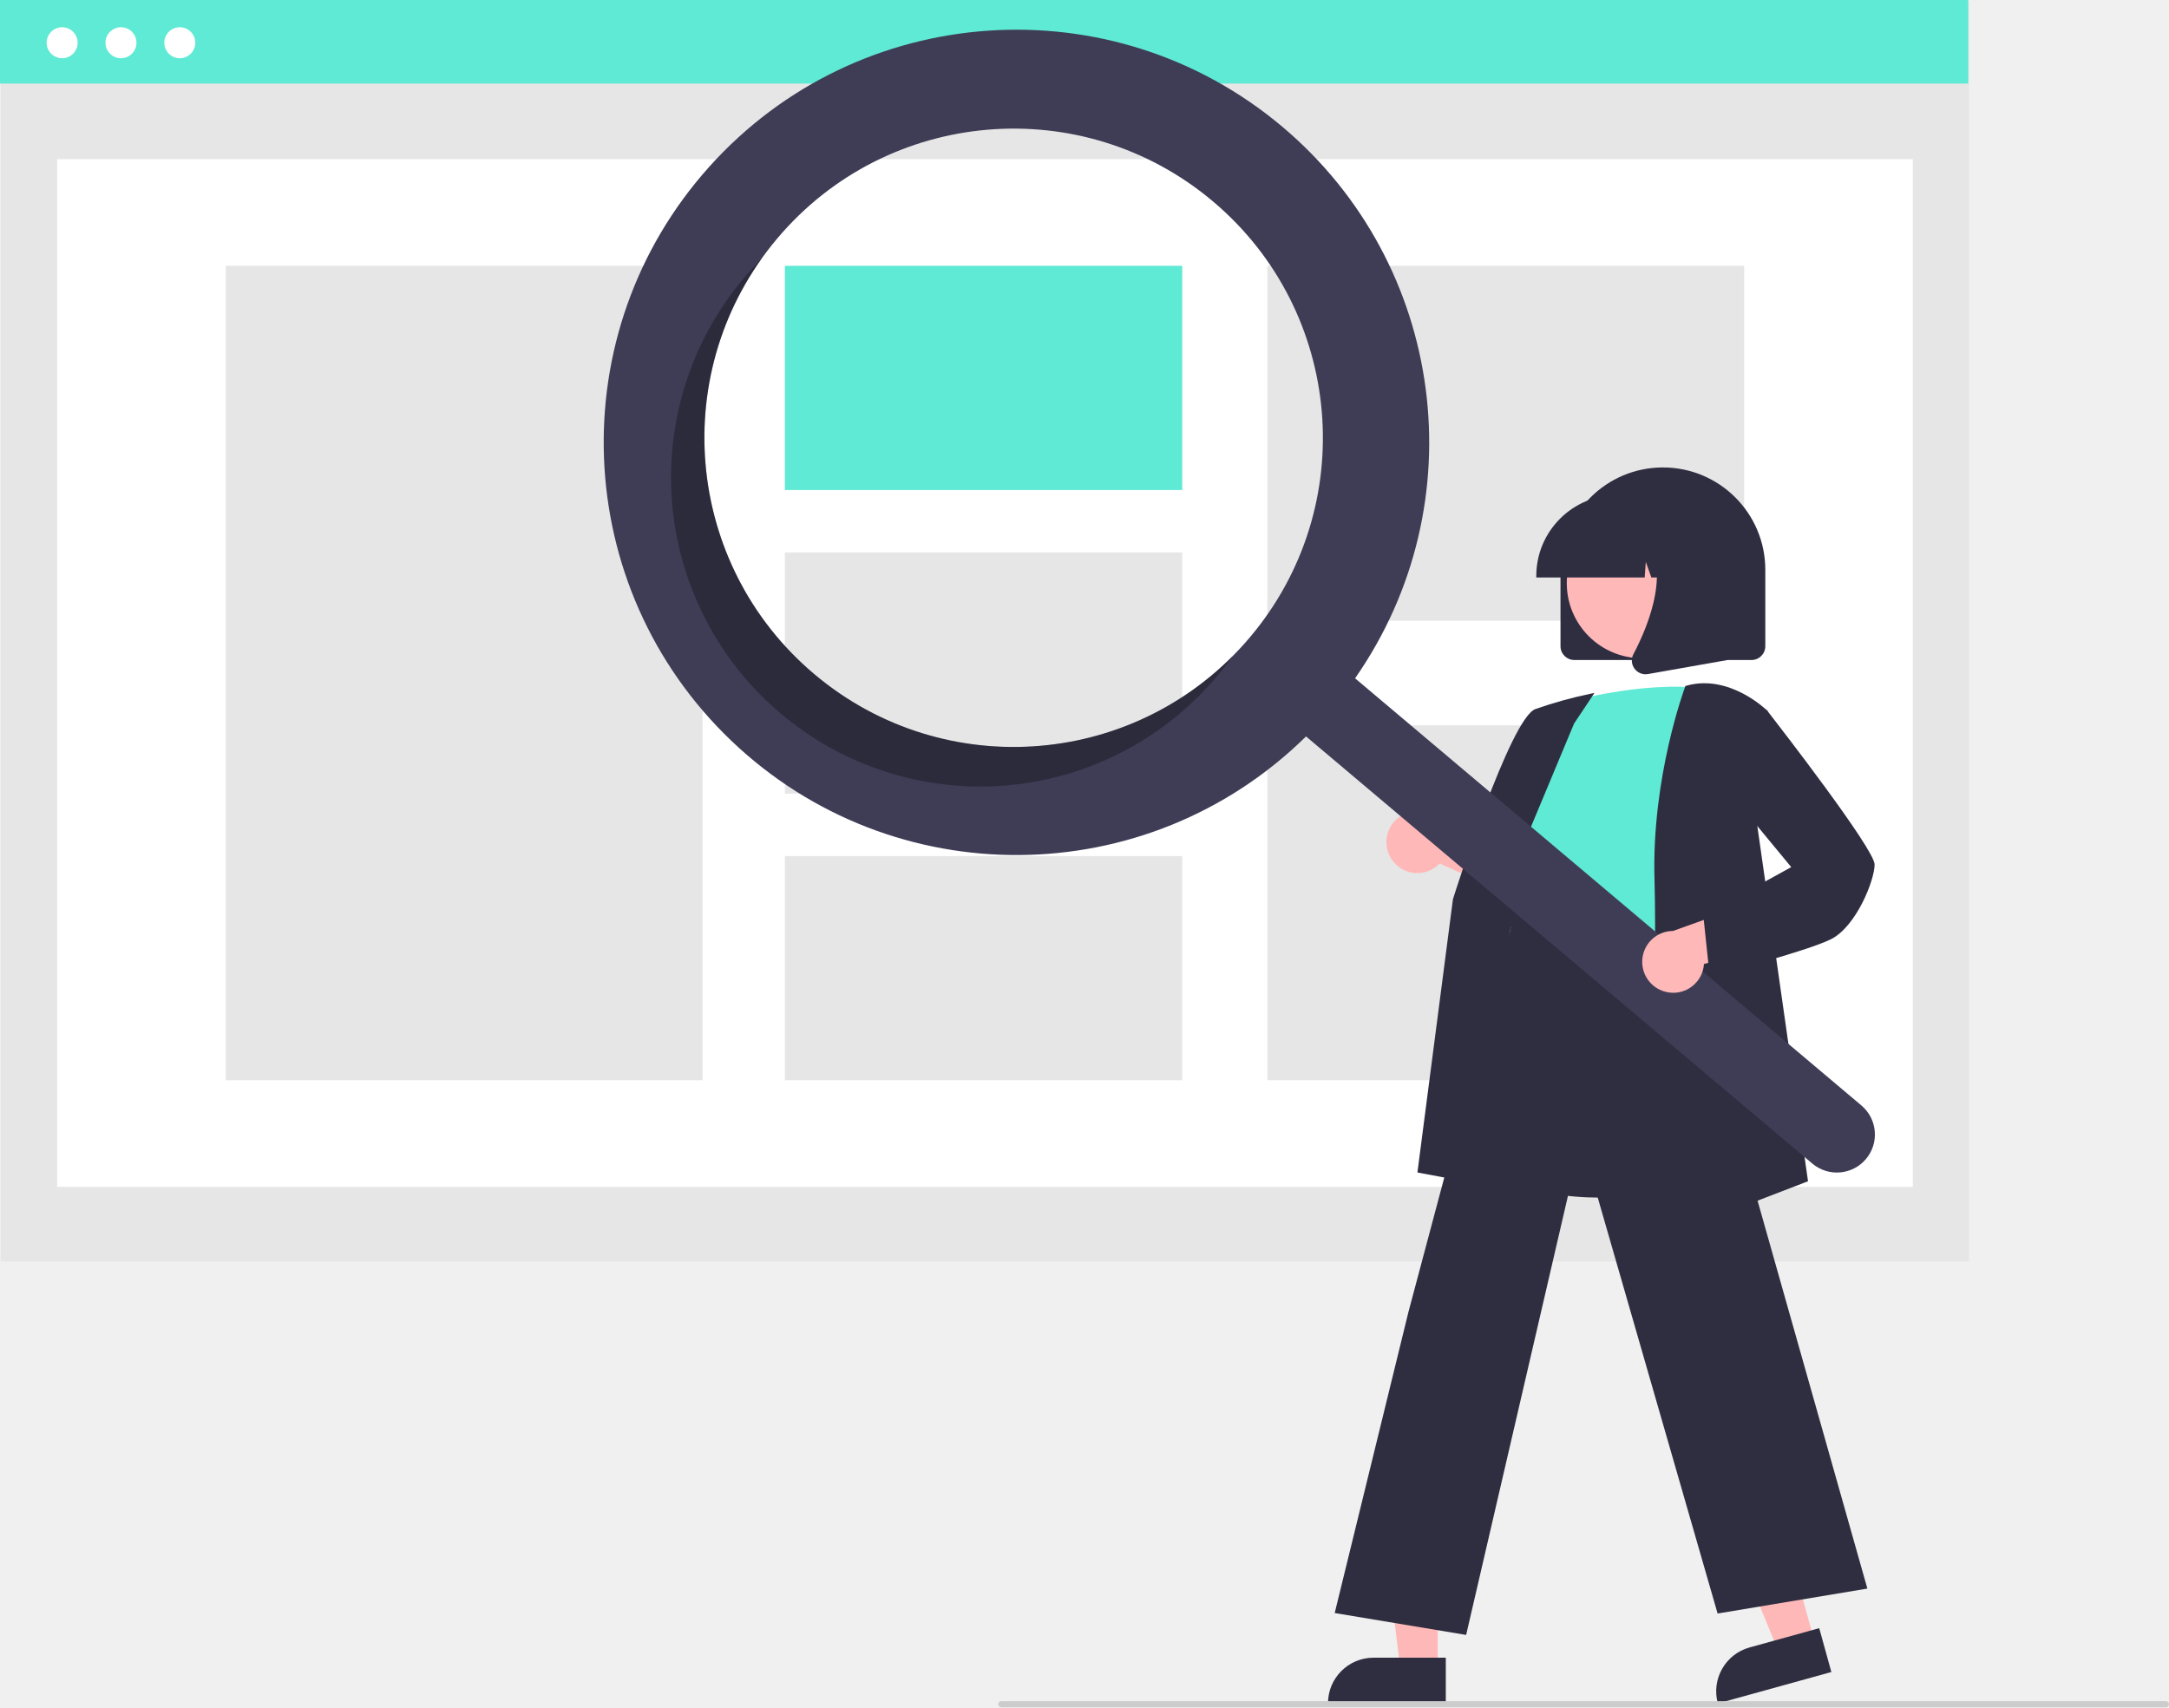
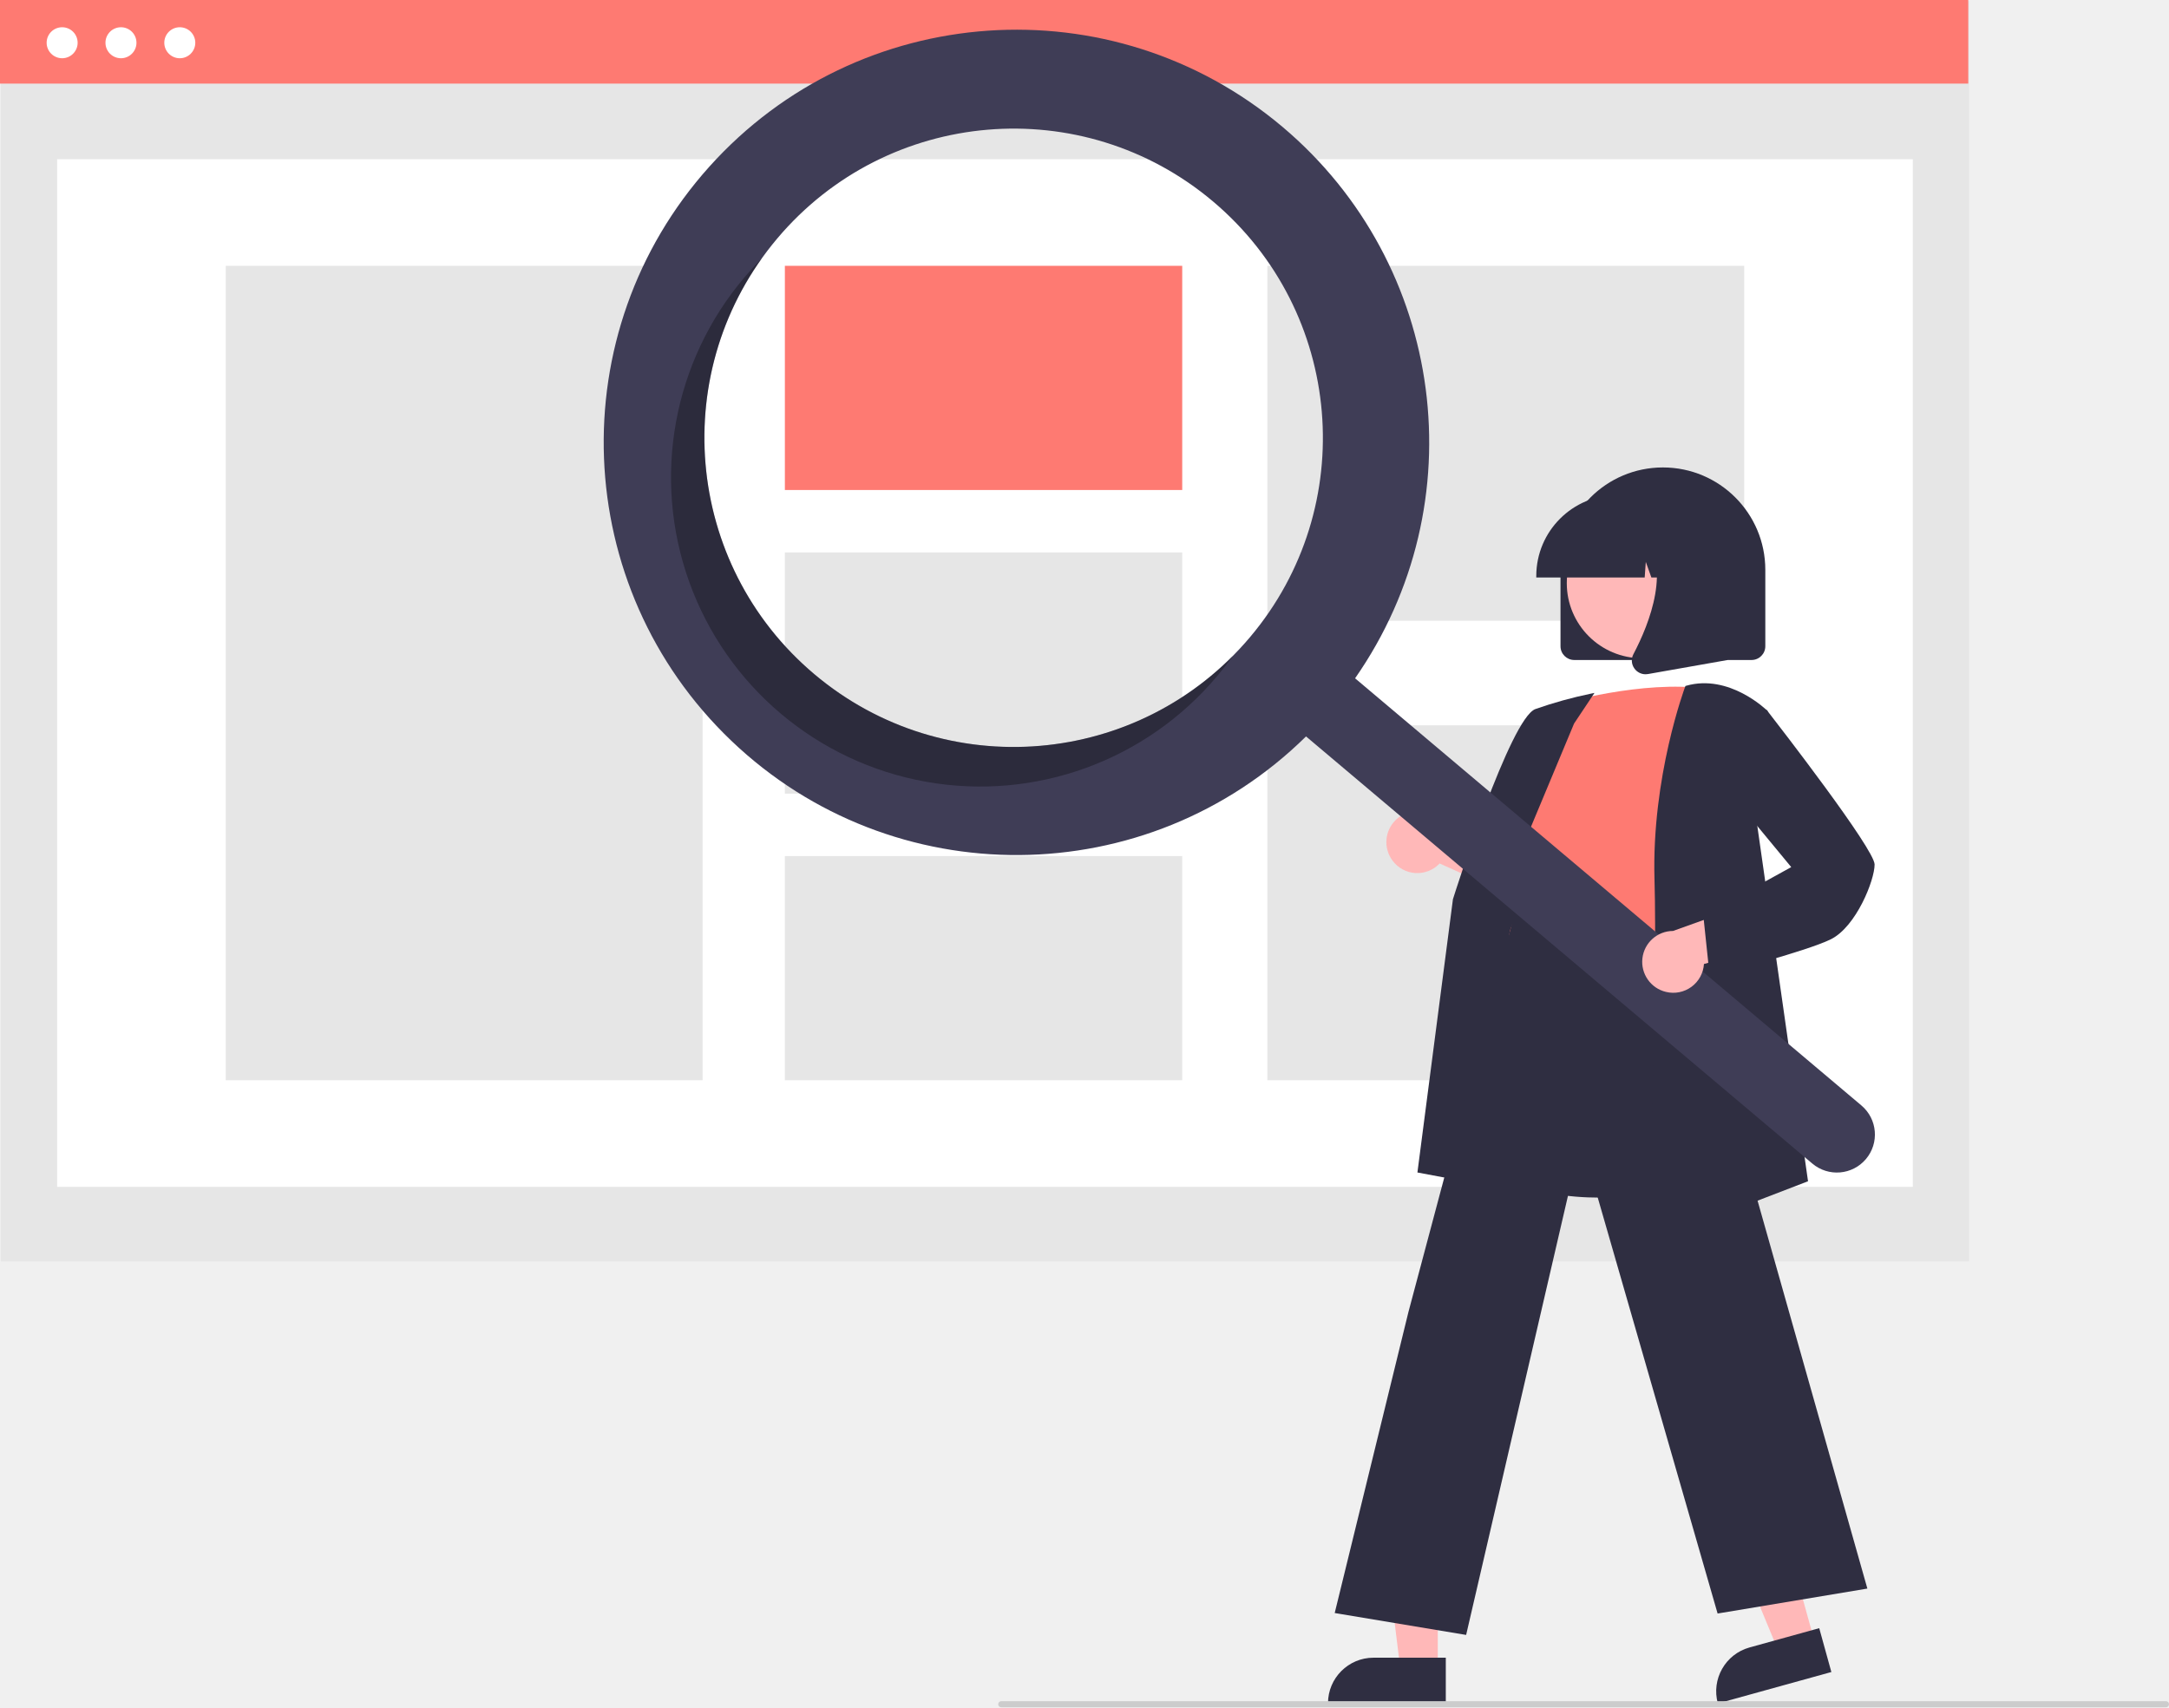
<svg xmlns="http://www.w3.org/2000/svg" data-name="Layer 1" width="709.533" height="558.594" viewBox="0 0 709.533 558.594">
  <rect x="0.275" y="0.365" width="643.862" height="412.358" fill="#e6e6e6" />
  <rect x="18.686" y="52.085" width="607.039" height="336.243" fill="#fff" />
-   <rect width="643.862" height="27.354" fill="#5eead4" />
+   <rect width="643.862" height="27.354" fill="#FE7A72" />
  <circle cx="20.327" cy="13.985" r="5.07" fill="#fff" />
  <circle cx="39.571" cy="13.985" r="5.07" fill="#fff" />
  <circle cx="58.814" cy="13.985" r="5.07" fill="#fff" />
  <rect x="73.844" y="86.973" width="155.981" height="266.467" fill="#e6e6e6" />
-   <rect x="256.75" y="86.973" width="129.984" height="73.348" fill="#5eead4" />
+   <rect x="256.75" y="86.973" width="129.984" height="73.348" fill="#FE7A72" />
  <rect x="256.75" y="180.747" width="129.984" height="78.919" fill="#e6e6e6" />
  <rect x="256.75" y="280.092" width="129.984" height="73.348" fill="#e6e6e6" />
  <rect x="414.587" y="86.973" width="155.981" height="116.125" fill="#e6e6e6" />
  <rect x="414.587" y="237.315" width="155.981" height="116.125" fill="#e6e6e6" />
  <path d="M755.712,382.143v-25a33.5,33.5,0,1,1,67,0v25a4.505,4.505,0,0,1-4.5,4.5h-58A4.505,4.505,0,0,1,755.712,382.143Z" transform="translate(-245.2337 -170.7031)" fill="#2f2e41" />
  <polygon points="593.514 536.786 581.698 540.056 563.462 496.038 580.901 491.212 593.514 536.786" fill="#ffb8b8" />
  <path d="M819.385,708.282h23.644a0,0,0,0,1,0,0v14.887a0,0,0,0,1,0,0H804.498a0,0,0,0,1,0,0v0A14.887,14.887,0,0,1,819.385,708.282Z" transform="translate(-406.293 74.94457) rotate(-15.46951)" fill="#2f2e41" />
  <polygon points="470.328 545.875 458.068 545.875 452.235 498.587 470.33 498.587 470.328 545.875" fill="#ffb8b8" />
  <path d="M449.311,542.372h23.644a0,0,0,0,1,0,0v14.887a0,0,0,0,1,0,0H434.424a0,0,0,0,1,0,0v0A14.887,14.887,0,0,1,449.311,542.372Z" fill="#2f2e41" />
  <path d="M700.778,452.301a10.056,10.056,0,0,0,15.392.917l32.59,14.658L745.796,449.545l-30.494-11.109a10.11,10.11,0,0,0-14.524,13.865Z" transform="translate(-245.2337 -170.7031)" fill="#ffb8b8" />
  <path d="M768.492,562.539c-10.239,0-20.839-1.525-29.749-6.062a38.416,38.416,0,0,1-19.709-23.565c-4.642-14.699,1.211-29.14,6.871-43.105,3.508-8.654,6.821-16.827,7.68-24.884l.3-2.86c1.339-12.848,2.495-23.943,8.897-28.105,3.318-2.157,7.78-2.28,13.641-.377l55.045,17.881-2.024,104.49-.334.112C808.823,556.161,789.418,562.539,768.492,562.539Z" transform="translate(-245.2337 -170.7031)" fill="#2f2e41" />
-   <path d="M755.462,401.051s27-8,48-5c0,0-12,66-8,88s-69.5,8.5-54.5-12.5l5-25s-10-10-1-22Z" transform="translate(-245.2337 -170.7031)" fill="#5eead4" />
+   <path d="M755.462,401.051s27-8,48-5c0,0-12,66-8,88s-69.5,8.5-54.5-12.5l5-25s-10-10-1-22Z" transform="translate(-245.2337 -170.7031)" fill="#FE7A72" />
  <path d="M742.182,560.558l-33.276-6.239,11.618-89.407c.781-2.496,18.778-59.143,26.952-62.208a139.517,139.517,0,0,1,18.166-5.047l1.184-.237-6.672,10.009-26.564,63.654Z" transform="translate(-245.2337 -170.7031)" fill="#2f2e41" />
  <path d="M724.843,705.622l-42.995-7.166,24.128-98.524,35.903-134.737.354,2.393c.028.178,3.382,17.78,53.151,9.97l.438-.068.121.426,60.152,212.538-48.99,8.165L762.422,543.551Z" transform="translate(-245.2337 -170.7031)" fill="#2f2e41" />
  <path d="M784.436,577.29l.027-.756c.03-.84,2.988-84.373,2-117.967-.991-33.709,9.922-62.901,10.032-63.192l.089-.234.241-.069c14.12-4.034,26.369,8.005,26.491,8.127l.172.172-4.021,33.176,17.216,120.642Z" transform="translate(-245.2337 -170.7031)" fill="#2f2e41" />
  <circle cx="537.095" cy="190.797" r="24.561" fill="#ffb8b8" />
  <path d="M747.787,359.143a26.53,26.53,0,0,1,26.5-26.5h5a26.53,26.53,0,0,1,26.5,26.5v.5H795.22l-3.604-10.092-.721,10.092h-5.461l-1.818-5.092-.364,5.092H747.787Z" transform="translate(-245.2337 -170.7031)" fill="#2f2e41" />
  <path d="M779.911,389.454a4.433,4.433,0,0,1-.352-4.707c5.299-10.078,12.717-28.7,2.87-40.185l-.708-.825h28.587V386.658l-25.969,4.582a4.596,4.596,0,0,1-.796.07A4.482,4.482,0,0,1,779.911,389.454Z" transform="translate(-245.2337 -170.7031)" fill="#2f2e41" />
  <path d="M664.814,212.249a135.02,135.02,0,1,0,7.655,199.403L838.087,551.4a12.442,12.442,0,0,0,16.066-19.003l-.018-.015L688.516,392.634A135.027,135.027,0,0,0,664.814,212.249ZM654.137,379.177a101.158,101.158,0,1,1-12.077-142.548l0,0A101.158,101.158,0,0,1,654.137,379.177Z" transform="translate(-245.2337 -170.7031)" fill="#3f3d56" />
  <path d="M511.589,391.254a101.163,101.163,0,0,1-17.166-135.989q-2.901,2.922-5.609,6.12A101.158,101.158,0,1,0,643.438,391.856q2.702-3.202,5.089-6.559A101.163,101.163,0,0,1,511.589,391.254Z" transform="translate(-245.2337 -170.7031)" opacity="0.3" style="isolation:isolate" />
  <path d="M790.214,495.239a10.056,10.056,0,0,0,12.424-9.133l34.433-9.557L823.074,464.346l-30.552,10.947A10.11,10.11,0,0,0,790.214,495.239Z" transform="translate(-245.2337 -170.7031)" fill="#ffb8b8" />
  <path d="M804.526,490.18,802.43,470.274l28.762-15.869-18.752-22.7L815.5,406.205l7.62-3.266.237.305c3.593,4.62,35.105,45.281,35.105,50.307,0,5.163-6.029,20.323-14.276,24.447-7.956,3.978-37.831,11.709-39.099,12.037Z" transform="translate(-245.2337 -170.7031)" fill="#2f2e41" />
  <path d="M953.766,729.297h-381a1,1,0,1,1,0-2h381a1,1,0,0,1,0,2Z" transform="translate(-245.2337 -170.7031)" fill="#ccc" />
</svg>
